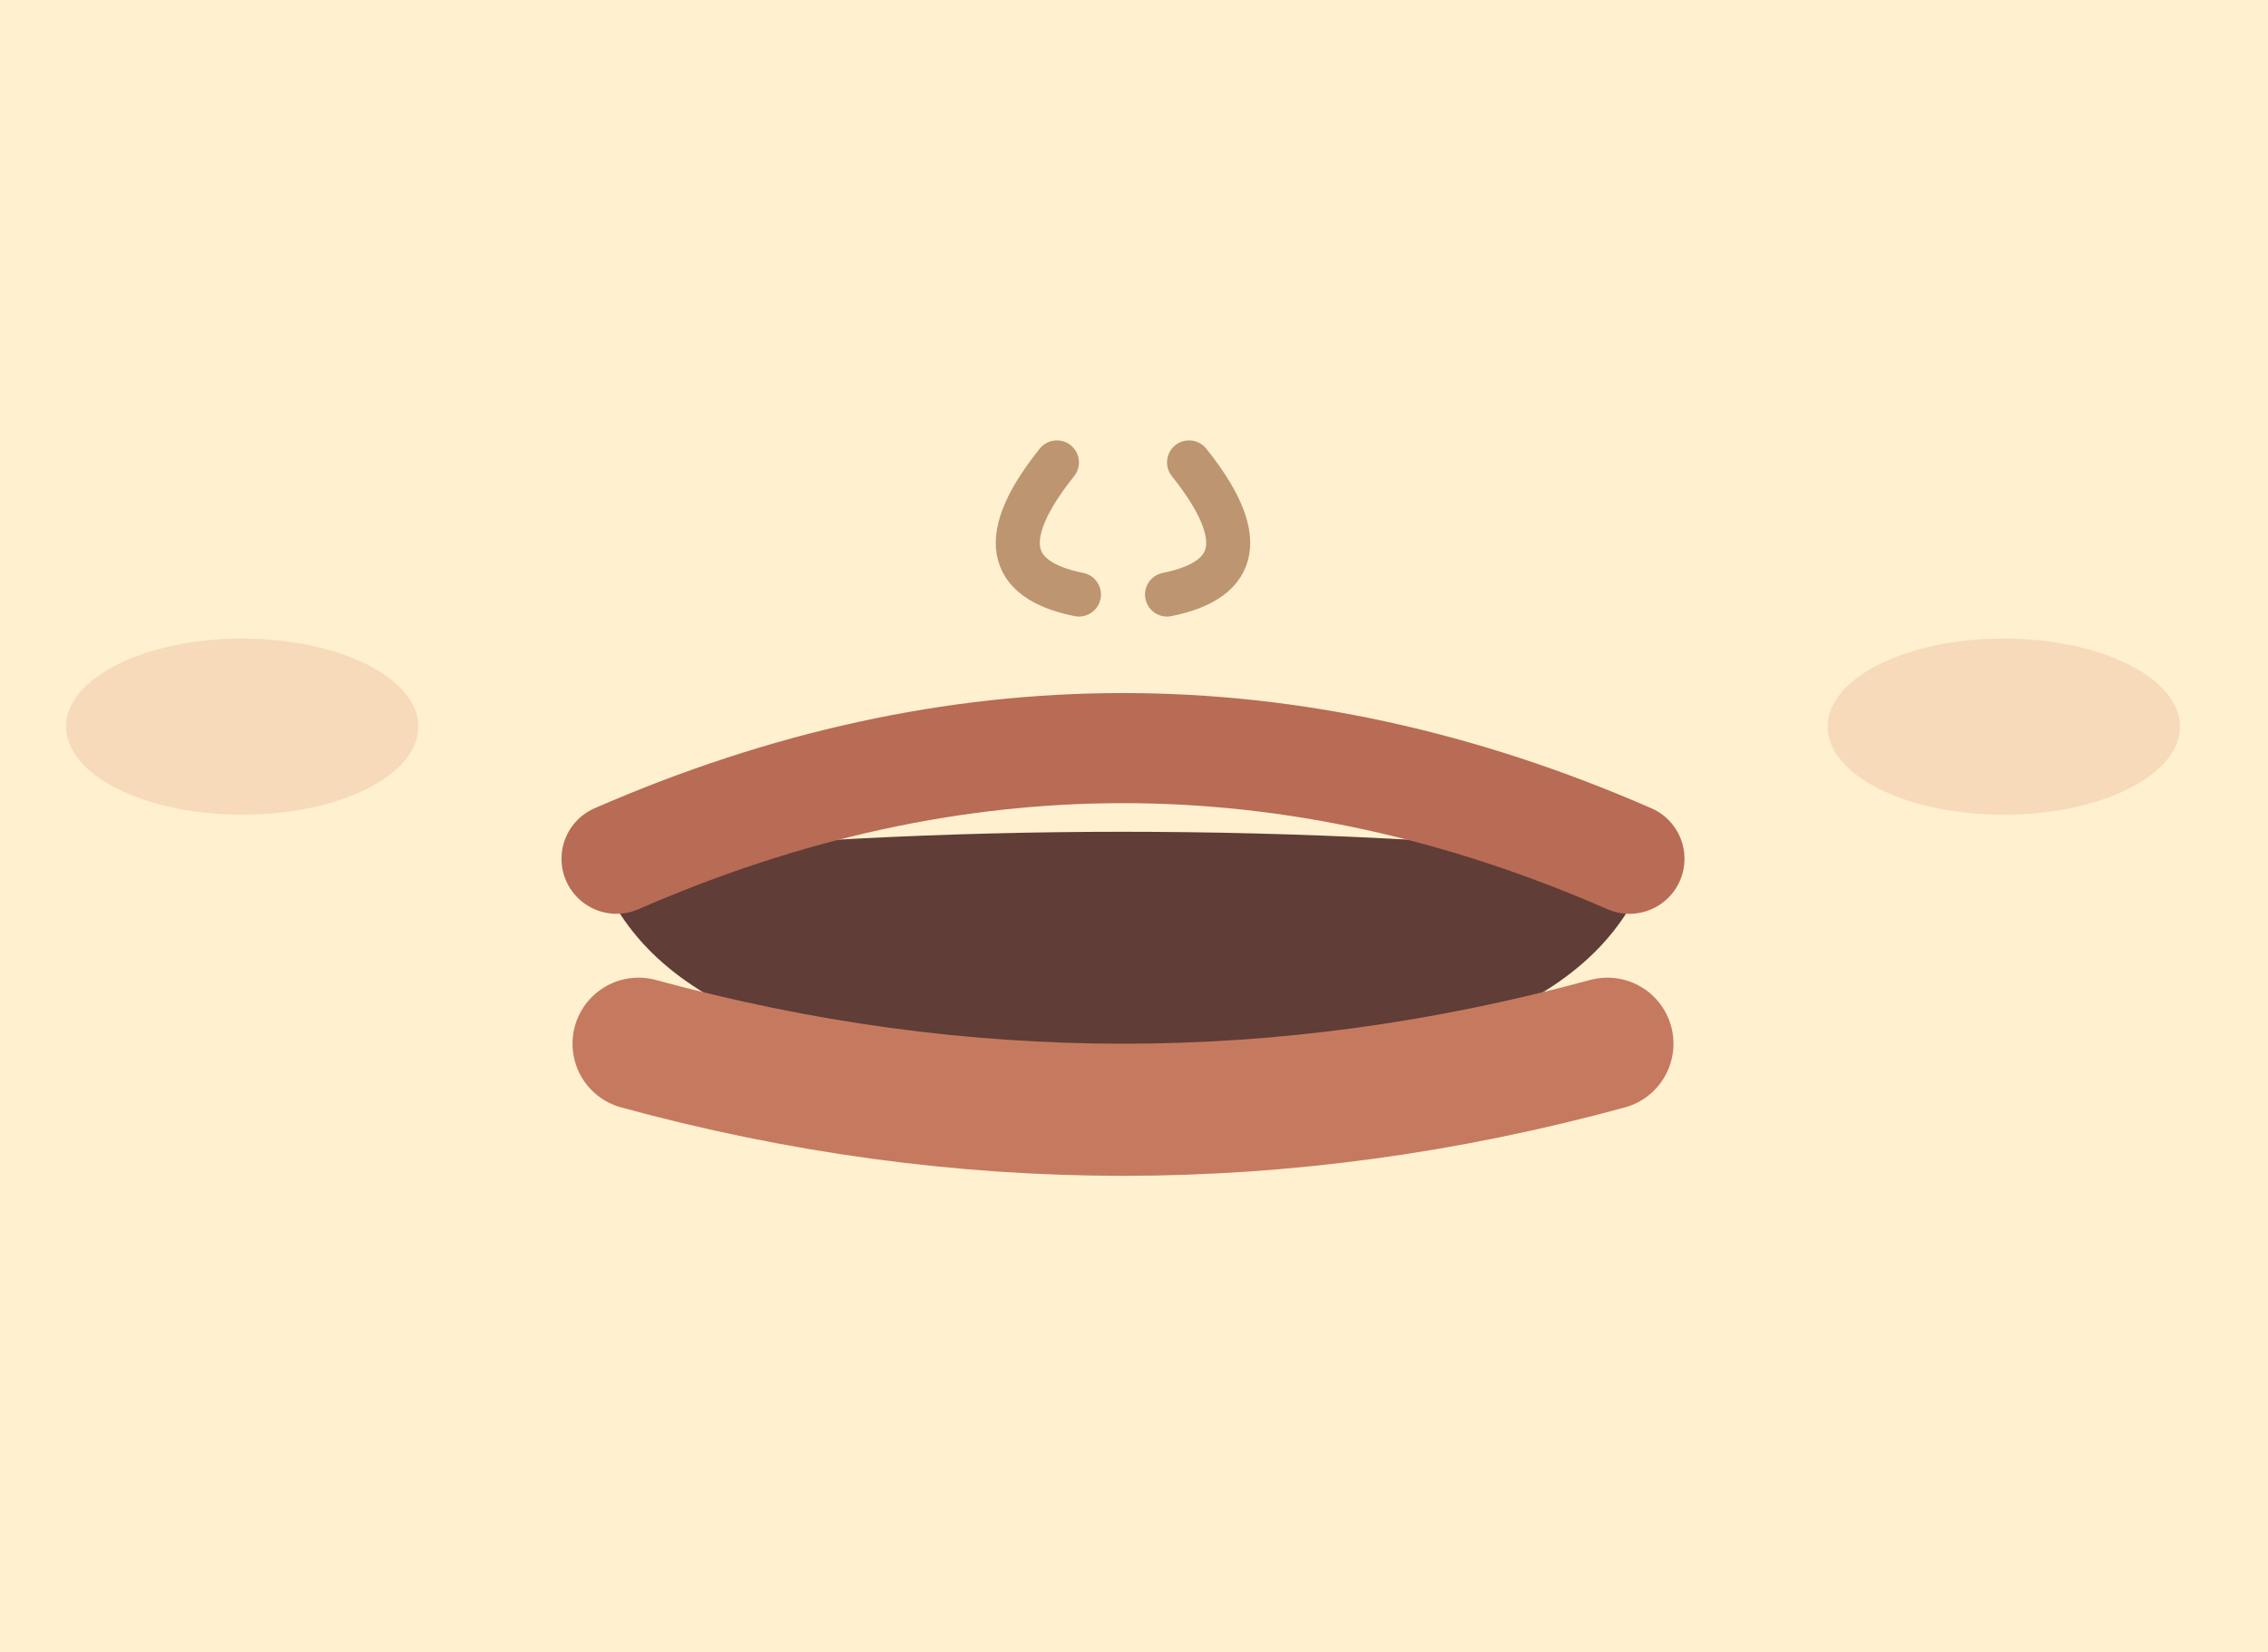
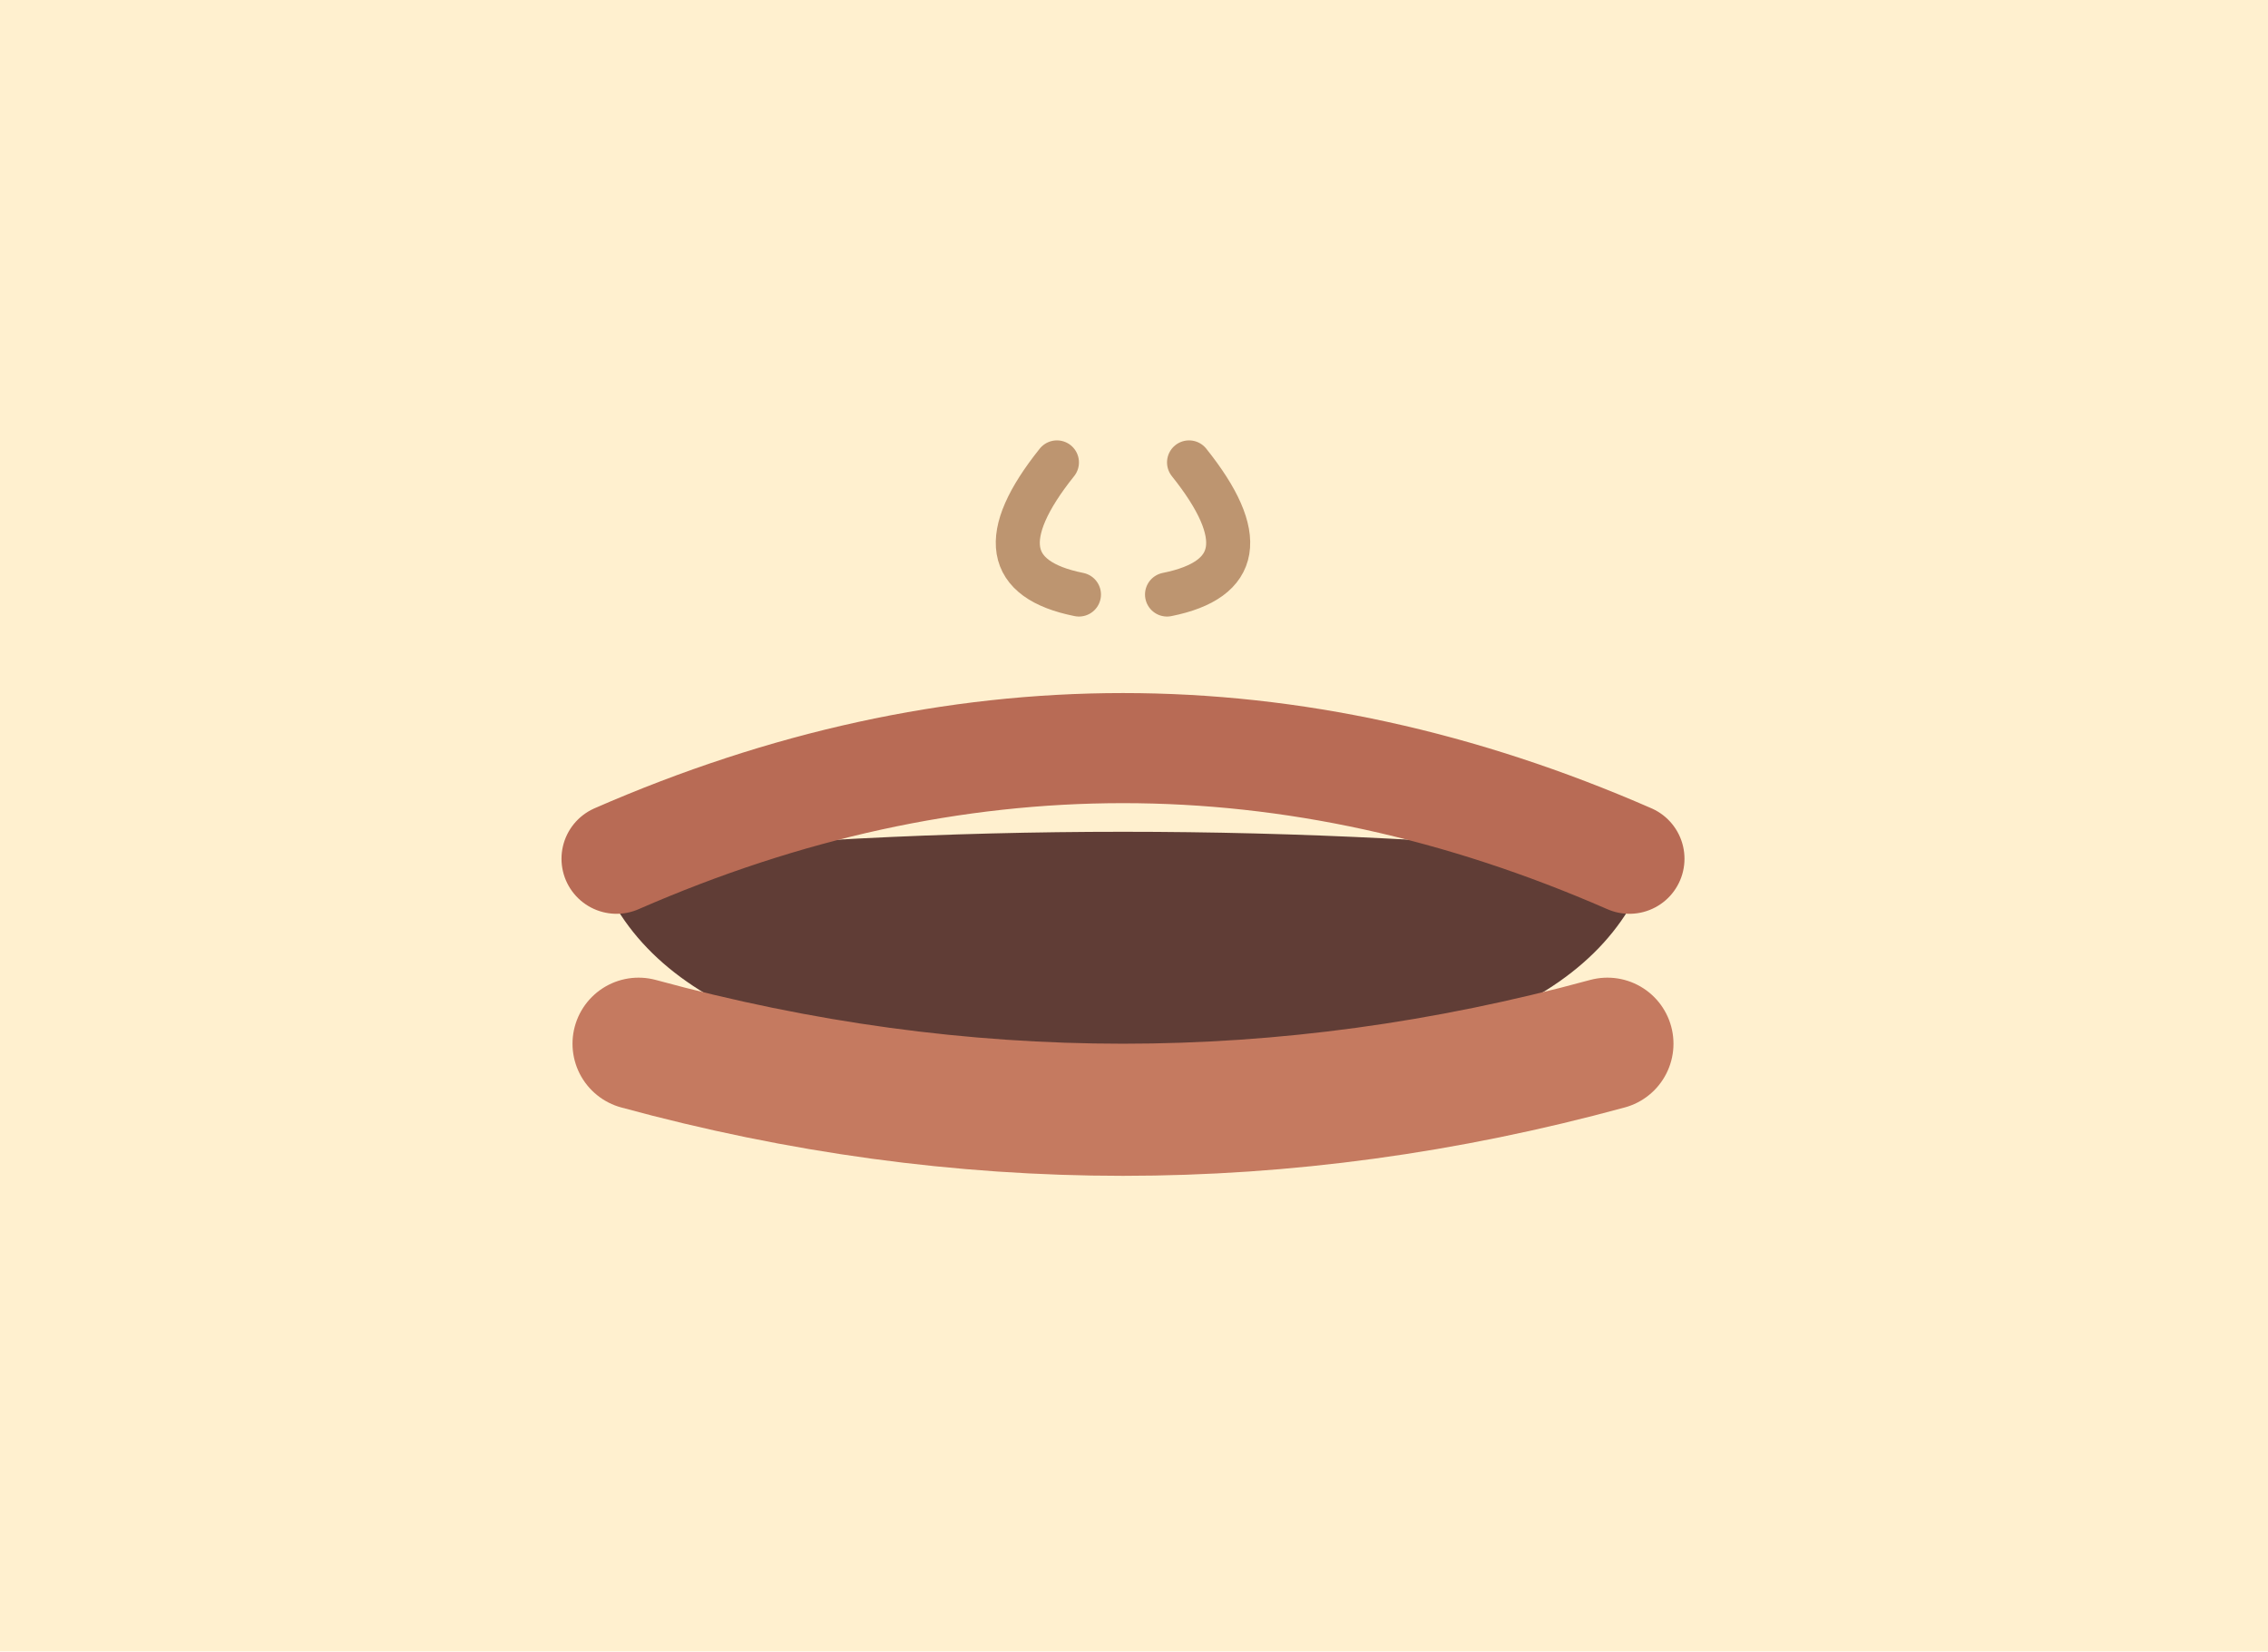
- <svg xmlns="http://www.w3.org/2000/svg" class="neri-art" viewBox="99 112 103 75" role="img" aria-label="Neri lip component: f, Start; native review pending" focusable="false">
-   <g class="neri-body">
-     <ellipse cx="152" cy="298" rx="100" ry="10" fill="#273849" opacity=".08" />
-     <path d="M113 240 L109 276 M186 239 L191 274" stroke="#d4aa7a" stroke-width="14" stroke-linecap="round" />
-     <path d="M98 270 Q108 264 123 275 L128 289 Q106 299 84 290 Q82 280 98 270Z M180 274 Q191 264 202 273 L224 285 Q227 295 195 296 L180 289Z" fill="#614837" stroke="#273849" stroke-width="3" />
-     <path d="M95 282 L117 281 M189 283 L206 283" stroke="#e5b66d" stroke-width="3" stroke-linecap="round" />
-     <path class="neri-arm neri-left-arm" d="M75 168 Q41 170 40 199 Q41 211 51 210 Q58 207 51 198 Q52 184 78 184" fill="#f2d6a7" stroke="#9e6545" stroke-width="3" />
-     <path class="neri-arm neri-right-arm" d="M222 171 Q250 175 258 157 Q264 148 267 152 Q272 162 263 169 Q281 162 282 169 Q280 185 257 191 Q240 195 221 185" fill="#f2d6a7" stroke="#9e6545" stroke-width="3" />
-     <path d="M72 54 Q72 37 92 37 L202 37 L231 65 L231 227 Q231 247 211 250 L91 253 Q71 252 70 233Z" fill="#c86443" stroke="#8a4c36" stroke-width="3" />
-     <path d="M91 236 L217 232 L216 243 L94 247Z" fill="#ddc7a2" stroke="#a58159" stroke-width="2" />
-     <path d="M143 239 L143 281 L157 271 L171 279 L171 237Z" fill="#176f58" stroke="#115642" stroke-width="2" />
-     <path d="M86 48 Q85 39 99 40 L194 40 L222 68 L222 225 Q222 236 210 237 L99 241 Q85 242 85 226Z" fill="#fff0cf" stroke="#9e6545" stroke-width="3" />
-     <path d="M193 41 L193 70 L222 69" fill="#e9c895" stroke="#ae8051" stroke-width="2" stroke-linejoin="round" />
-     <path d="M98 224 Q154 229 210 220" fill="none" stroke="#d9be91" stroke-width="2" />
-     <path d="M79 71 C49 60 49 88 78 83 M79 119 C49 108 49 136 78 131 M79 167 C49 156 49 184 78 179" fill="none" stroke="#a66b38" stroke-width="9" stroke-linecap="round" />
-     <path d="M78 69 C52 61 52 81 64 82 M78 117 C52 109 52 129 64 130 M78 165 C52 157 52 177 64 178" fill="none" stroke="#e5b66d" stroke-width="4" stroke-linecap="round" />
-     <g class="neri-face">
-       <path d="M147 133 Q143 138 148 139 M153 133 Q157 138 152 139" fill="none" stroke="#bd9570" stroke-width="2" stroke-linecap="round" />
-       <g data-neri-mouth="">
-         <g class="neri-mouth" data-mouth-opening="0.350" data-mouth-contact="0.000">
-           <path class="neri-cavity" d="M126 151 Q150 148.55 174 151 Q171 160.8 150 160.8 Q129 160.8 126 151Z" fill="#603d36" opacity="1" />
-           <path d="M127 151 Q150 140.95 173 151" fill="none" stroke="#b86b55" stroke-width="5" stroke-linecap="round" />
-           <path d="M137 148 Q150 146 163 148 L163 157 Q150 159 137 157Z" fill="#fffdf5" stroke="#bba78f" stroke-width=".8" opacity="0" />
-           <path d="M150 148 L150 156" stroke="#bba78f" stroke-width=".6" opacity="0" />
-           <path d="M128 159.4 Q150 165.4 172 159.4" fill="none" stroke="#c57a60" stroke-width="6" stroke-linecap="round" />
-           <path d="M130 151 Q150 152 170 151" fill="none" stroke="#603d36" stroke-width="2" opacity="0" />
-           <g opacity="0" class="neri-nasal">
-             <path d="M145 135 Q126 130 123 115 M155 135 Q174 130 177 115" fill="none" stroke="#176f58" stroke-width="3" stroke-dasharray="4 5" />
-             <path d="M119 120 L123 113 L129 119 M171 119 L177 113 L181 120" fill="none" stroke="#176f58" stroke-width="2.5" />
-           </g>
-         </g>
+ <svg xmlns="http://www.w3.org/2000/svg" class="neri-art neri-human-guide" data-neri-kind="human-lip-guide" viewBox="99 112 103 75" role="img" aria-label="Neri lip component: f, Start; native review pending" focusable="false">
+   <rect x="99" y="112" width="103" height="75" fill="#fff0cf" />
+   <path d="M147 133 Q143 138 148 139 M153 133 Q157 138 152 139" fill="none" stroke="#bd9570" stroke-width="2" stroke-linecap="round" />
+   <g data-neri-mouth="">
+     <g class="neri-mouth" data-mouth-opening="0.350" data-mouth-contact="0.000">
+       <path class="neri-cavity" d="M126 151 Q150 148.55 174 151 Q171 160.8 150 160.8 Q129 160.8 126 151Z" fill="#603d36" opacity="1" />
+       <path d="M127 151 Q150 140.95 173 151" fill="none" stroke="#b86b55" stroke-width="5" stroke-linecap="round" />
+       <path d="M137 148 Q150 146 163 148 L163 157 Q150 159 137 157Z" fill="#fffdf5" stroke="#bba78f" stroke-width=".8" opacity="0" />
+       <path d="M150 148 L150 156" stroke="#bba78f" stroke-width=".6" opacity="0" />
+       <path d="M128 159.4 Q150 165.4 172 159.4" fill="none" stroke="#c57a60" stroke-width="6" stroke-linecap="round" />
+       <path d="M130 151 Q150 152 170 151" fill="none" stroke="#603d36" stroke-width="2" opacity="0" />
+       <g opacity="0" class="neri-nasal">
+         <path d="M145 135 Q126 130 123 115 M155 135 Q174 130 177 115" fill="none" stroke="#176f58" stroke-width="3" stroke-dasharray="4 5" />
+         <path d="M119 120 L123 113 L129 119 M171 119 L177 113 L181 120" fill="none" stroke="#176f58" stroke-width="2.5" />
      </g>
-       <ellipse cx="110" cy="145" rx="8" ry="4" fill="#c86443" opacity=".16" />
-       <ellipse cx="190" cy="145" rx="8" ry="4" fill="#c86443" opacity=".16" />
    </g>
-     <path d="M101 196 H113 M101 204 H109" stroke="#176f58" stroke-width="3" stroke-linecap="round" />
  </g>
</svg>
